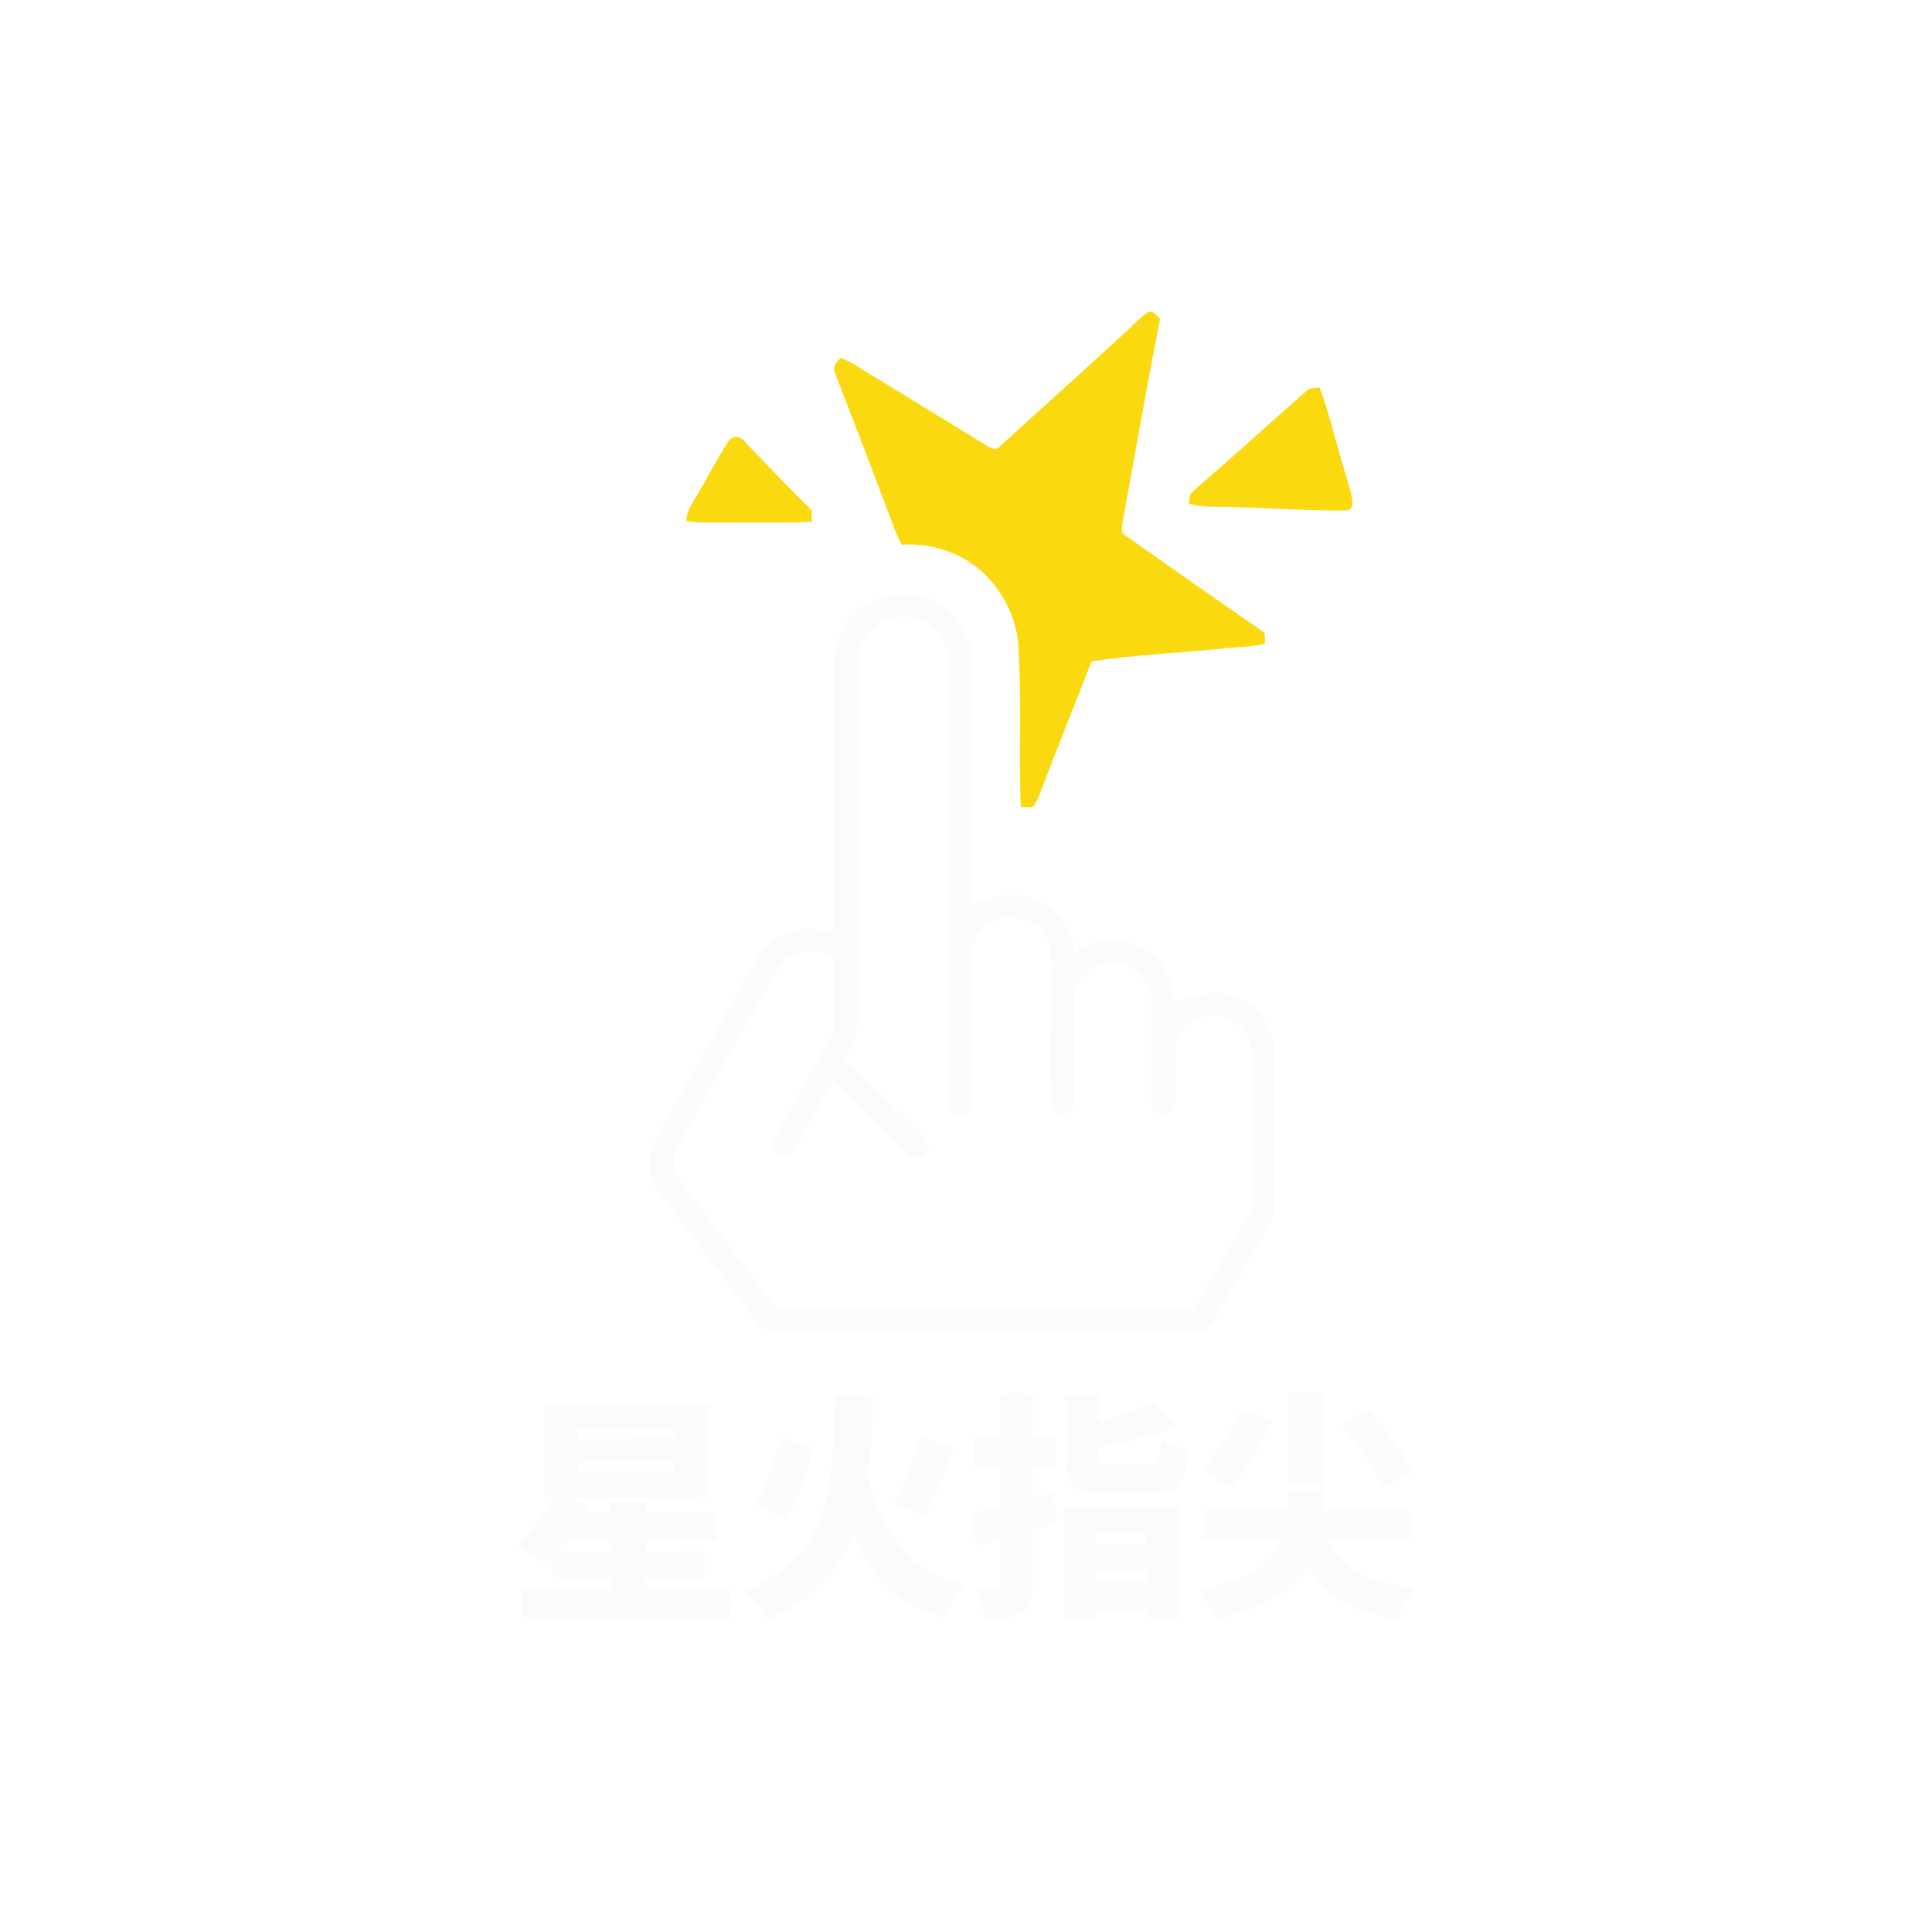
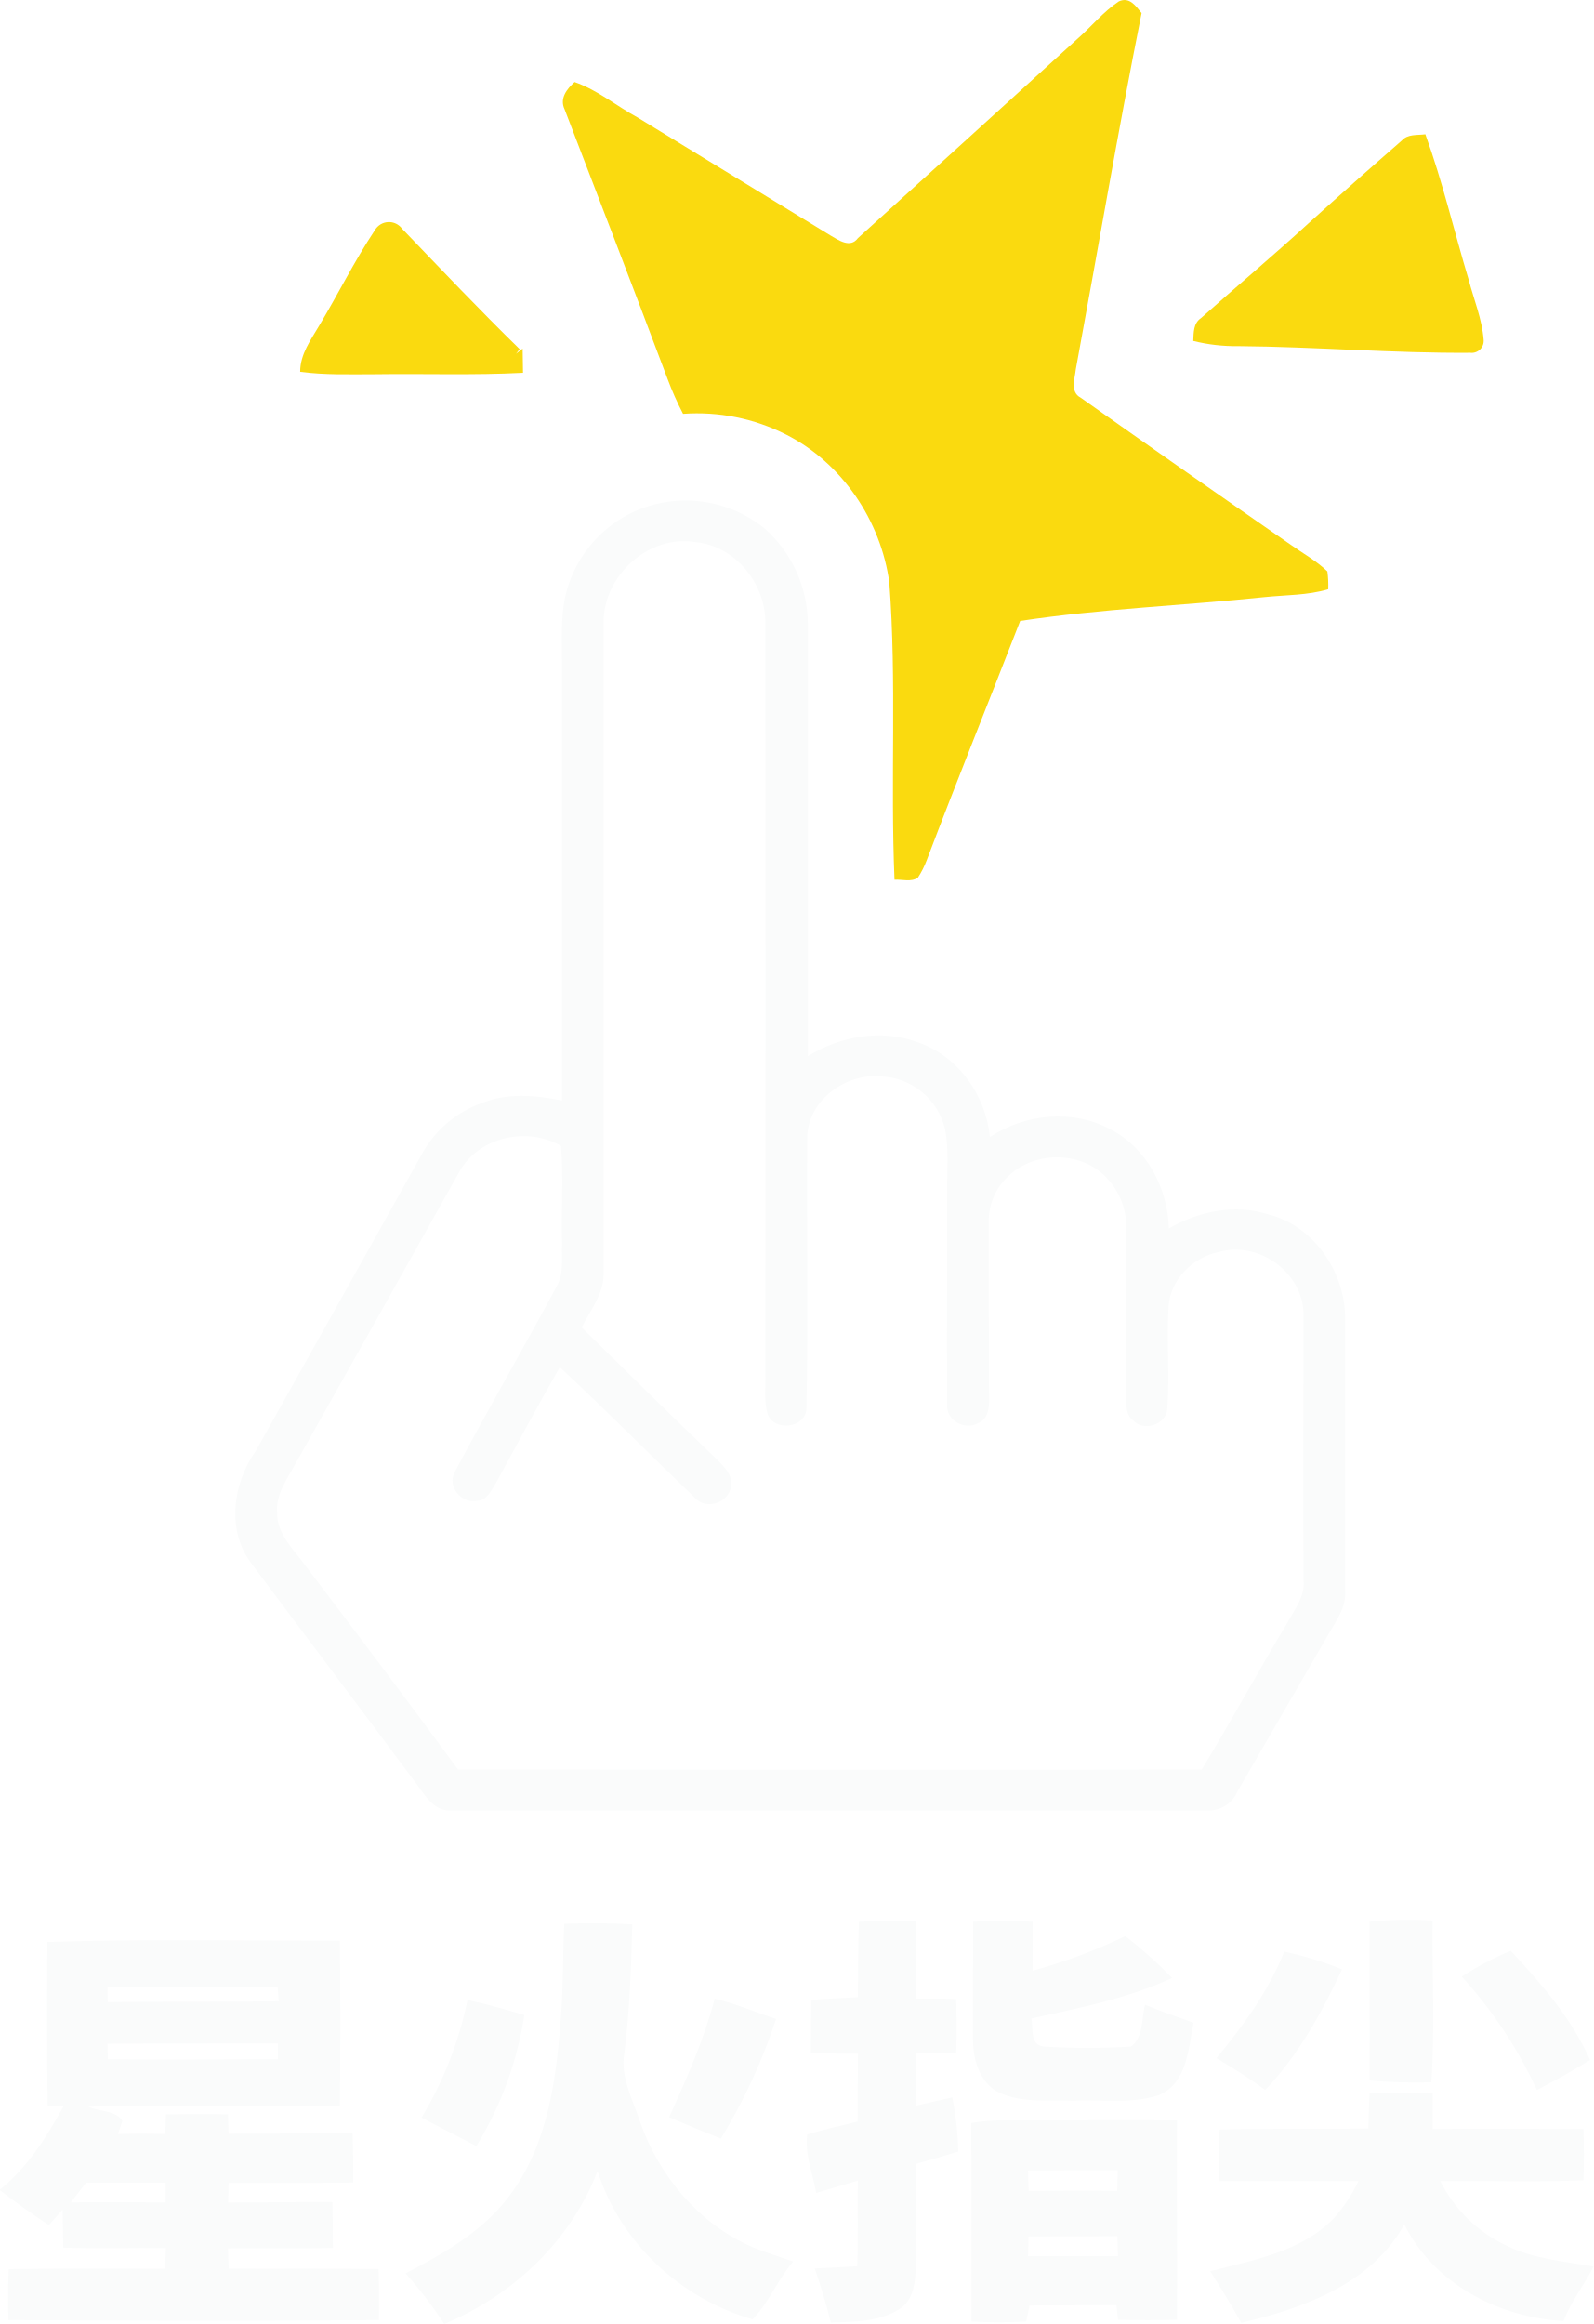
- <svg xmlns="http://www.w3.org/2000/svg" id="Layer_1" data-name="Layer 1" viewBox="0 0 664 664">
+ <svg xmlns="http://www.w3.org/2000/svg" viewBox="0 0 308.41 449.61">
  <defs>
    <style>.cls-1{fill:#fada0f;}.cls-2{fill:#fafbfb;}</style>
  </defs>
-   <path class="cls-1" d="M386.3,114.68c2.7-2.37,5-5.24,8-7.23,2.08-.93,3.25.88,4.39,2.27-4.58,22.91-8.48,46-12.73,68.93-.19,1.83-1.14,4.37.94,5.47q20.25,14.32,40.65,28.46c2.38,1.69,5,3.13,7.09,5.16a20.52,20.52,0,0,1,.12,3.42c-4,1.19-8.21,1.09-12.33,1.52-15.74,1.64-31.63,2.25-47.27,4.61-6,15.43-12.2,30.79-18.08,46.27a17.23,17.23,0,0,1-1.72,3.4c-1.33.9-3,.31-4.52.39-.82-19.14.45-38.35-1-57.47-1.63-12-9.17-23.19-20-28.66a38,38,0,0,0-19.91-4,59.44,59.44,0,0,1-3-6.75C300.41,163,293.7,145.65,287,128.27c-1-2.1.45-3.93,1.94-5.26,4.46,1.55,8.12,4.65,12.24,6.89q18.62,11.43,37.24,22.82c1.61.93,3.87,2.57,5.36.53Q365.08,134,386.3,114.68Z" />
-   <path class="cls-1" d="M449,134.39c1.16-1.32,3-1,4.57-1.22,3.35,9.23,5.57,18.82,8.4,28.21,1,3.82,2.56,7.53,2.87,11.48a2.32,2.32,0,0,1-2.58,2.58c-15,.11-29.92-1.17-44.9-1.29a34,34,0,0,1-8.7-1c.08-1.6,0-3.43,1.51-4.43,6.89-6.15,14-12.1,20.79-18.33Q439.94,142.31,449,134.39Z" />
-   <path class="cls-1" d="M250.33,151.73a3.15,3.15,0,0,1,5.27-.29c7.52,7.82,15,15.73,22.75,23.29l-.7.9,1.28-1c0,1.56.07,3.12.07,4.68-9.55.5-19.12.14-28.67.28-4.82,0-9.66.17-14.45-.47,0-3.44,2.09-6.21,3.72-9C243.27,164,246.41,157.62,250.33,151.73Z" />
-   <path class="cls-2" d="M299.33,206.74a24.27,24.27,0,0,1,26.44,2.73,24.82,24.82,0,0,1,8.31,18.3c0,27.91,0,55.83,0,83.75,6.28-3.87,14.19-5.31,21.23-2.7,7.84,2.63,13.21,10.24,14,18.35,6.79-4.5,16-5.43,23.27-1.53,7.08,3.62,11.15,11.42,11.36,19.22,5.77-3.35,12.82-4.8,19.29-2.71,9,2.26,15.08,11.58,14.81,20.66,0,17.33,0,34.66,0,52,.32,3.24-1.71,5.9-3.22,8.55q-8.82,15.2-17.61,30.4a6,6,0,0,1-5.81,3.68q-73.07,0-146.12,0c-3.82.37-5.58-3.54-7.57-6-10.34-13.93-20.83-27.75-31.2-41.66-5-6.42-3.71-15.61.78-21.94q16-28.5,31.94-57.06a21.36,21.36,0,0,1,11.81-10.2c4.93-2,10.38-1.51,15.47-.48,0-28.43,0-56.86,0-85.29,0-4.9-.34-9.94,1.32-14.64A24,24,0,0,1,299.33,206.74Zm-4.74,21q0,63.06,0,126.14c-.06,3.79-2.61,6.87-4.24,10.12,8.7,8.57,17.41,17.13,26.22,25.59,1.37,1.39,3.08,3,2.66,5.18-.35,3.14-4.87,4.68-6.95,2.16-8.73-8.38-17.25-17-26.11-25.25-4.24,7.42-8.31,15-12.38,22.46-.9,1.36-1.67,3.32-3.57,3.4-3.05.67-5.94-2.73-4.38-5.57,6.42-12.08,13.3-23.93,19.77-36,1.4-2.5.86-5.46,1-8.18-.21-6.3.32-12.62-.21-18.9-6.59-3.84-16.06-1.72-19.75,5.13q-15.78,28.25-31.66,56.44c-1.58,2.92-3.8,5.85-3.5,9.38-.07,4.2,3.29,7.2,5.56,10.36,9.9,13.05,19.77,26.13,29.45,39.34,48,0,95.93.12,143.89,0,5.7-9.34,10.92-19,16.55-28.34,1.39-2.62,3.51-5.17,3.16-8.33-.11-17,0-34.07,0-51.1.14-8.24-8.64-14.64-16.47-12.33-4.94,1-9.22,5.25-9.64,10.36-.44,6.68.25,13.39-.27,20.07-.27,2.94-4.51,4.34-6.52,2.18-1.4-.94-1.41-2.72-1.42-4.21q.06-16.53,0-33.07a13.48,13.48,0,0,0-3.65-9.55c-4.75-5.3-13.79-5.45-18.94-.67a11.81,11.81,0,0,0-4,9.2c0,11.38,0,22.77.06,34.16.07,1.73-.28,3.89-2.1,4.61-2.59,1.5-6.34-.56-6-3.68-.1-13.68,0-27.37,0-41.05-.08-4,.36-8.09-.4-12.06a13.25,13.25,0,0,0-12.47-10.28c-6.7-.62-13.81,4.44-14.21,11.4-.15,17.6.22,35.23-.16,52.84-.12,3.8-6.18,4.55-7.5,1.12-.78-2.59-.35-5.36-.45-8q.07-72.5,0-145c.12-7.61-5.78-15-13.51-15.73C303.34,210.53,294.47,218.6,294.59,227.71Z" />
-   <path class="cls-2" d="M187,482.9c18.85-.62,37.73-.23,56.59-.25q.19,16,0,31.94c-16.23.23-32.46-.13-48.69.16,2.09,1,5.45.7,6.61,2.77-.21.63-.65,1.89-.86,2.52,3.05-.08,6.11-.08,9.17,0l.12-3.8c4-.05,8-.08,12,0l.12,3.75c8,0,16-.11,24-.05.09,3.16.15,6.33.1,9.5-8,.1-16.07,0-24.1.07,0,1-.07,2.84-.09,3.79,6.73,0,13.45-.13,20.18-.08.06,2.95.08,5.91.09,8.87-6.76.16-13.53,0-20.29.08,0,1.3.09,2.61.13,3.92,9.68,0,19.36-.06,29,.08.11,3.29.12,6.59.06,9.88-23.89.19-47.79.11-71.68,0-.1-3.29-.09-6.59.06-9.87,10.1-.14,20.2-.11,30.3-.07,0-1.34.07-2.68.11-4-6.62,0-13.24.14-19.86-.08q-.07-3.69-.12-7.36l-2.67,3c-3.25-2.17-6.46-4.41-9.54-6.81,5.44-4.33,9.11-10.25,12.43-16.25H187C186.86,504,186.89,493.47,187,482.9Zm11.63,8.63c0,.73,0,2.21.05,3,11-.15,22,0,33.08-.16-.06-.71-.16-2.13-.21-2.85C220.54,491.58,209.57,491.56,198.6,491.53Zm0,11.05c0,.75.06,2.25.07,3,11,.15,22,0,32.92,0,0-.76,0-2.28,0-3.05C220.64,502.57,209.63,502.51,198.63,502.58Zm-7.14,30.69c6.12-.07,12.25,0,18.38,0,0-1.28,0-2.55,0-3.81q-7.7,0-15.39,0C193.48,530.74,192.48,532,191.49,533.27Z" />
-   <path class="cls-2" d="M286.38,496.81c.43-5.81.31-11.63.6-17.44,4.39-.14,8.78-.15,13.16.12-.2,8.29-.5,16.59-1.52,24.83-.85,4.66,1.6,9,2.95,13.29,3.67,10.52,11.37,19.76,21.67,24.27,2.61,1.08,5.3,1.91,8,2.83-3,3.47-4.74,8-7.87,11.19-13.91-4-25.57-14.8-30-28.69-5.2,13.53-16.39,24.06-29.66,29.59a82.88,82.88,0,0,0-7.48-9.8c7.72-4,15.59-8.51,20.66-15.79C284.05,521.29,285.52,508.68,286.38,496.81Z" />
-   <path class="cls-2" d="M316.09,493.88c4.07.93,7.91,2.62,11.88,3.9a110,110,0,0,1-10.69,23.15c-3.34-1.32-6.66-2.71-10-4.13C310.64,509.32,314,501.83,316.09,493.88Z" />
-   <path class="cls-2" d="M259.37,516.87a72.48,72.48,0,0,0,8.89-22.74c3.71.78,7.36,1.82,11,2.89A68.32,68.32,0,0,1,270,522.38C266.45,520.51,262.88,518.75,259.37,516.87Z" />
-   <path class="cls-2" d="M442.8,479a75.31,75.31,0,0,1,12.2-.23c-.11,10.43.47,20.89-.24,31.3a103.22,103.22,0,0,1-11.93-.35C442.86,499.45,442.82,489.21,442.8,479Z" />
-   <path class="cls-2" d="M426.3,484.76a67.31,67.31,0,0,1,11.18,3.39c-3.93,8.36-8.44,16.59-14.86,23.33-3.05-2.2-6.22-4.24-9.45-6.15C418.41,499.07,423.24,492.38,426.3,484.76Z" />
-   <path class="cls-2" d="M460.65,489.6a56.54,56.54,0,0,1,9.47-5c5.94,6.37,11.77,13.09,15.35,21.12-3.34,2.09-6.81,4-10.29,5.8A85.8,85.8,0,0,0,460.65,489.6Z" />
-   <path class="cls-2" d="M442.82,512.18a99.48,99.48,0,0,1,12.21,0c0,2.29,0,4.58,0,6.89,9.73-.13,19.45,0,29.18,0q.18,5,0,9.92c-9.23.36-18.47.06-27.7.15a27.36,27.36,0,0,0,12.88,12.53c5.25,2.55,11.13,3,16.79,4-1.84,3.57-4.37,6.77-5.83,10.55-12.52-.68-25.08-7.18-30.8-18.71C443.26,549,430.06,553.7,418,556.54c-1.87-3.42-3.92-6.72-6-10,8.36-2.16,17.63-3.75,23.9-10.23a30.13,30.13,0,0,0,4.79-7.22c-9,0-17.91,0-26.87,0-.16-3.32-.16-6.64,0-10,9.59-.28,19.19,0,28.78-.22C442.61,516.66,442.7,514.42,442.82,512.18Z" />
-   <path class="cls-2" d="M344,479c3.67-.19,7.36-.19,11-.07.06,5,0,10,0,14.95,2.61-.05,5.21-.05,7.82.08.09,3.49.12,7,0,10.47-2.63.06-5.25.06-7.87.06q0,5,0,10.1c2.37-.54,4.73-1.1,7.1-1.62a58.49,58.49,0,0,1,1.17,10.48q-4.07,1.23-8.16,2.37c-.09,6.68,0,13.36-.07,20-.07,2.77-.38,6-2.74,7.83-4,2.77-9.05,2.73-13.69,2.88-.87-3.54-1.93-7-3.11-10.47,2.74-.14,5.48-.24,8.22-.42.2-5.53.05-11.06.11-16.58q-4,1.18-8.05,2.4c-.66-3.72-2.24-7.6-1.74-11.31,3.2-1,6.5-1.68,9.75-2.51.06-4.38,0-8.76.08-13.13-3,0-6.08,0-9.11-.14,0-3.42,0-6.84.07-10.26,3-.23,6-.37,9-.52C343.88,488.74,343.79,483.86,344,479Z" />
-   <path class="cls-2" d="M366.1,479c3.83-.08,7.67-.09,11.51,0,0,3.16,0,6.32,0,9.49a106,106,0,0,0,17.94-6.69,89.15,89.15,0,0,1,9.06,8.09c-8.62,4-18,5.8-27.23,7.84.37,1.9-.36,5.14,2.38,5.44a135.65,135.65,0,0,0,16.87,0c2.49-1.78,2-5.43,2.74-8.09,3.09,1.26,6.22,2.38,9.37,3.48-1,5-1.22,11.67-6.69,14-5.35,1.77-11.12.79-16.65,1.07-4.78-.18-9.87.52-14.33-1.58-3.71-1.89-5-6.35-5-10.22Q366,490.34,366.1,479Z" />
-   <path class="cls-2" d="M365.72,517.92c4.2-.76,8.48-.46,12.72-.51,9,.05,18.06,0,27.1,0-.06,12.85.06,25.71,0,38.57-3.8.12-7.61.11-11.41,0-.08-.71-.23-2.12-.31-2.83-5.61.07-11.22.05-16.82.08-.19,1-.41,2.06-.65,3.09a90.91,90.91,0,0,1-10.57,0C365.71,543.5,365.87,530.71,365.72,517.92Zm11,9.18c0,1.31.08,2.62.13,3.94,5.71,0,11.42-.08,17.13,0,0-1.34.07-2.67.1-4C388.28,527,382.5,527.06,376.71,527.1Zm.07,12.77c0,1.27,0,2.54-.07,3.81,5.79,0,11.59,0,17.39,0,0-1.3-.08-2.59-.11-3.88C388.26,539.88,382.52,539.8,376.78,539.87Z" />
+   <g id="图层_2" data-name="图层 2">
+     <g id="Layer_1" data-name="Layer 1">
+       <path class="cls-1" d="M208.5,7.49c2.7-2.37,5-5.24,8-7.23,2.08-.93,3.25.88,4.39,2.27-4.58,22.91-8.48,46-12.73,68.93-.19,1.83-1.14,4.37.94,5.47q20.25,14.32,40.65,28.46c2.38,1.69,5,3.13,7.09,5.16A20.52,20.52,0,0,1,257,114c-4,1.19-8.21,1.09-12.33,1.52-15.74,1.64-31.63,2.25-47.27,4.61-6,15.43-12.2,30.79-18.08,46.27a17.23,17.23,0,0,1-1.72,3.4c-1.33.9-3,.31-4.52.39-.82-19.14.45-38.35-1-57.47-1.63-12-9.17-23.19-20-28.66a38,38,0,0,0-19.91-4,59.44,59.44,0,0,1-3-6.75c-6.55-17.43-13.26-34.8-19.93-52.18-1-2.1.45-3.93,1.94-5.26,4.46,1.55,8.12,4.65,12.24,6.89Q142,34.14,160.65,45.53c1.61.93,3.87,2.57,5.36.53Q187.28,26.81,208.5,7.49Z" />
+       <path class="cls-1" d="M271.23,27.2c1.16-1.32,3-1,4.57-1.22,3.35,9.23,5.57,18.82,8.4,28.21,1,3.82,2.56,7.53,2.87,11.48a2.32,2.32,0,0,1-2.58,2.58c-15,.11-29.92-1.17-44.9-1.29a34,34,0,0,1-8.7-1c.08-1.6,0-3.43,1.51-4.43,6.89-6.15,14-12.1,20.79-18.33Q262.15,35.11,271.23,27.2Z" />
+       <path class="cls-1" d="M72.53,44.54a3.15,3.15,0,0,1,5.27-.29c7.52,7.82,15,15.73,22.75,23.29l-.7.9,1.28-1c0,1.56.07,3.12.07,4.68-9.55.5-19.12.14-28.67.28-4.82,0-9.66.17-14.45-.47,0-3.44,2.09-6.21,3.72-9C65.47,56.81,68.61,50.43,72.53,44.54Z" />
+       <path class="cls-2" d="M121.53,99.55A24.27,24.27,0,0,1,148,102.28a24.82,24.82,0,0,1,8.31,18.3c0,27.91,0,55.83,0,83.75,6.28-3.87,14.19-5.31,21.23-2.7,7.84,2.63,13.21,10.24,14,18.35,6.79-4.5,16-5.43,23.27-1.53,7.08,3.62,11.15,11.42,11.36,19.22,5.77-3.35,12.82-4.8,19.29-2.71,9,2.26,15.08,11.58,14.81,20.66,0,17.33,0,34.66,0,52,.32,3.24-1.71,5.9-3.22,8.55q-8.82,15.19-17.61,30.4a6,6,0,0,1-5.81,3.68q-73.06,0-146.12,0c-3.82.37-5.58-3.54-7.57-6-10.34-13.93-20.83-27.75-31.2-41.66-5-6.42-3.71-15.61.78-21.94q16-28.5,31.94-57.06a21.36,21.36,0,0,1,11.81-10.2c4.93-2,10.38-1.51,15.47-.48,0-28.43,0-56.86,0-85.29,0-4.9-.34-9.94,1.32-14.64A24,24,0,0,1,121.53,99.55Zm-4.74,21q0,63.06,0,126.14c-.06,3.79-2.61,6.87-4.24,10.12,8.7,8.57,17.41,17.13,26.22,25.59,1.37,1.39,3.08,3,2.66,5.18-.35,3.14-4.87,4.68-7,2.16-8.73-8.38-17.25-17-26.11-25.25-4.24,7.42-8.31,15-12.38,22.46-.9,1.36-1.67,3.32-3.57,3.4-3,.67-5.94-2.73-4.38-5.57,6.42-12.08,13.3-23.93,19.77-36,1.4-2.5.86-5.46,1-8.18-.21-6.3.32-12.62-.21-18.9-6.59-3.84-16.06-1.72-19.75,5.13Q73,255.07,57.12,283.26c-1.58,2.92-3.8,5.85-3.5,9.38-.07,4.2,3.29,7.2,5.56,10.36,9.9,13.05,19.77,26.13,29.45,39.34,48,0,95.93.12,143.89,0,5.7-9.34,10.92-19,16.55-28.34,1.39-2.62,3.51-5.17,3.16-8.33-.11-17,0-34.07,0-51.1.14-8.24-8.64-14.64-16.47-12.33-4.94,1-9.22,5.25-9.64,10.36-.44,6.68.25,13.39-.27,20.07-.27,2.94-4.51,4.34-6.52,2.18-1.4-.94-1.41-2.72-1.42-4.21q.06-16.53,0-33.07a13.48,13.48,0,0,0-3.65-9.55c-4.75-5.3-13.79-5.45-18.94-.67a11.81,11.81,0,0,0-4,9.2c0,11.38,0,22.77.06,34.16.07,1.73-.28,3.89-2.1,4.61-2.59,1.5-6.34-.56-6-3.68-.1-13.68,0-27.37,0-41.05-.08-4,.36-8.09-.4-12.06a13.25,13.25,0,0,0-12.47-10.28c-6.7-.62-13.81,4.44-14.21,11.4-.15,17.6.22,35.23-.16,52.84-.12,3.8-6.18,4.55-7.5,1.12-.78-2.59-.35-5.36-.45-8q.08-72.49,0-145c.12-7.61-5.78-15-13.51-15.73C125.54,103.34,116.67,111.41,116.79,120.52Z" />
+       <path class="cls-2" d="M9.17,375.71c18.85-.62,37.73-.23,56.59-.25q.19,16,0,31.94c-16.23.23-32.46-.13-48.69.16,2.09,1,5.45.7,6.61,2.77-.21.63-.65,1.89-.86,2.52,3.05-.08,6.11-.08,9.17,0l.12-3.8c4-.05,8-.08,12,0q.06,1.86.12,3.75c8,0,16-.11,24-.05.09,3.16.15,6.33.1,9.5-8,.1-16.07,0-24.1.07,0,.95-.07,2.84-.09,3.79,6.73,0,13.45-.13,20.18-.08.06,3,.08,5.91.09,8.87-6.76.16-13.53,0-20.29.08,0,1.3.09,2.61.13,3.92,9.68.05,19.36-.06,29,.08.11,3.29.12,6.59.06,9.88-23.89.19-47.79.11-71.68,0-.1-3.29-.09-6.59.06-9.87,10.1-.14,20.2-.11,30.3-.07,0-1.34.07-2.68.11-4-6.62-.05-13.24.14-19.86-.08q-.08-3.69-.12-7.36l-2.67,3c-3.25-2.17-6.46-4.41-9.54-6.81,5.44-4.33,9.11-10.25,12.43-16.25H9.23C9.06,396.85,9.09,386.28,9.17,375.71Zm11.63,8.63c0,.73,0,2.21.05,3,11-.15,22,0,33.08-.16-.06-.71-.16-2.13-.21-2.85C42.74,384.39,31.77,384.37,20.8,384.34Zm0,11.05c0,.75.06,2.25.07,3,11,.15,22,0,32.92,0,0-.76,0-2.28,0-3.05C42.84,395.38,31.83,395.32,20.83,395.39Zm-7.14,30.69c6.12-.07,12.25,0,18.38,0,0-1.28,0-2.55,0-3.81q-7.7,0-15.39,0C15.68,423.55,14.68,424.81,13.69,426.08Z" />
+       <path class="cls-2" d="M108.58,389.62c.43-5.81.31-11.63.6-17.44,4.39-.14,8.78-.15,13.16.12-.2,8.29-.5,16.59-1.52,24.83-.85,4.66,1.6,9,3,13.29,3.67,10.52,11.37,19.76,21.67,24.27,2.61,1.08,5.3,1.91,8,2.83-3,3.47-4.74,8-7.87,11.19-13.91-4-25.57-14.8-30-28.69-5.2,13.53-16.39,24.06-29.66,29.59a82.88,82.88,0,0,0-7.48-9.8c7.72-4,15.59-8.51,20.66-15.79C106.25,414.1,107.72,401.49,108.58,389.62Z" />
+       <path class="cls-2" d="M138.29,386.69c4.07.93,7.91,2.62,11.88,3.9a110,110,0,0,1-10.69,23.15c-3.34-1.32-6.66-2.71-10-4.13C132.84,402.13,136.21,394.64,138.29,386.69Z" />
+       <path class="cls-2" d="M81.57,409.68a72.48,72.48,0,0,0,8.89-22.74c3.71.78,7.36,1.82,11,2.89a68.32,68.32,0,0,1-9.29,25.36C88.65,413.32,85.08,411.56,81.57,409.68Z" />
+       <path class="cls-2" d="M265,371.78a75.31,75.31,0,0,1,12.2-.23c-.11,10.43.47,20.89-.24,31.3A103.22,103.22,0,0,1,265,402.5C265.06,392.26,265,382,265,371.78Z" />
+       <path class="cls-2" d="M248.5,377.57A67.31,67.31,0,0,1,259.68,381c-3.93,8.36-8.44,16.59-14.86,23.33-3-2.2-6.22-4.24-9.45-6.15C240.61,391.88,245.44,385.19,248.5,377.57Z" />
+       <path class="cls-2" d="M282.85,382.41a56.54,56.54,0,0,1,9.47-5c5.94,6.37,11.77,13.09,15.35,21.12-3.34,2.09-6.81,4-10.29,5.8A85.8,85.8,0,0,0,282.85,382.41Z" />
+       <path class="cls-2" d="M265,405a99.48,99.48,0,0,1,12.21,0c0,2.29,0,4.58,0,6.89,9.73-.13,19.45,0,29.18,0q.18,4.95,0,9.92c-9.23.36-18.47.06-27.7.15a27.36,27.36,0,0,0,12.88,12.53c5.25,2.55,11.13,3,16.79,4-1.84,3.57-4.37,6.77-5.83,10.55-12.52-.68-25.08-7.18-30.8-18.71-6.32,11.51-19.52,16.23-31.56,19.07-1.87-3.42-3.92-6.72-6-10,8.36-2.16,17.63-3.75,23.9-10.23a30.13,30.13,0,0,0,4.79-7.22c-9,0-17.91,0-26.87,0-.16-3.32-.16-6.64,0-9.95,9.59-.28,19.19-.05,28.78-.22C264.81,409.47,264.9,407.23,265,405Z" />
+       <path class="cls-2" d="M166.2,371.8c3.67-.19,7.36-.19,11-.07.06,5,0,10,0,14.95,2.61-.05,5.21-.05,7.82.08.09,3.49.12,7,0,10.47-2.63.06-5.25.06-7.87.06q0,5,0,10.1c2.37-.54,4.73-1.1,7.1-1.62a58.49,58.49,0,0,1,1.17,10.48q-4.06,1.23-8.16,2.37c-.09,6.68,0,13.36-.07,20-.07,2.77-.38,6-2.74,7.83-4,2.77-9.05,2.73-13.69,2.88-.87-3.54-1.93-7-3.11-10.47,2.74-.14,5.48-.24,8.22-.42.2-5.53.05-11.06.11-16.58q-4,1.19-8.05,2.4c-.66-3.72-2.24-7.6-1.74-11.31,3.2-1,6.5-1.68,9.75-2.51.06-4.38,0-8.76.08-13.13-3,0-6.08,0-9.11-.14,0-3.42,0-6.84.07-10.26,3-.23,6-.37,9-.52C166.08,381.55,166,376.67,166.2,371.8Z" />
+       <path class="cls-2" d="M188.3,371.77c3.83-.08,7.67-.09,11.51,0,0,3.16,0,6.32,0,9.49a106,106,0,0,0,17.94-6.69,89.15,89.15,0,0,1,9.06,8.09c-8.62,4-18,5.8-27.23,7.84.37,1.9-.36,5.14,2.38,5.44a135.65,135.65,0,0,0,16.87,0c2.49-1.78,2-5.43,2.74-8.09,3.09,1.26,6.22,2.38,9.37,3.48-1,5-1.22,11.67-6.69,14-5.35,1.77-11.12.79-16.65,1.07-4.78-.18-9.87.52-14.33-1.58-3.71-1.89-5-6.35-5-10.22Q188.25,383.15,188.3,371.77Z" />
+       <path class="cls-2" d="M187.92,410.73c4.2-.76,8.48-.46,12.72-.51,9,0,18.06-.05,27.1,0-.06,12.85.06,25.71,0,38.57-3.8.12-7.61.11-11.41,0-.08-.71-.23-2.12-.31-2.83-5.61.07-11.22,0-16.82.08-.19,1-.41,2.06-.65,3.09a90.91,90.91,0,0,1-10.57,0C187.91,436.31,188.07,423.52,187.92,410.73Zm11,9.18c0,1.31.08,2.62.13,3.94,5.71,0,11.42-.08,17.13,0,0-1.34.07-2.67.1-4C210.48,419.84,204.7,419.87,198.91,419.91Zm.07,12.77c0,1.27,0,2.54-.07,3.81,5.79,0,11.59,0,17.39,0,0-1.3-.08-2.59-.11-3.88C210.46,432.69,204.72,432.61,199,432.68Z" />
+     </g>
+   </g>
</svg>
